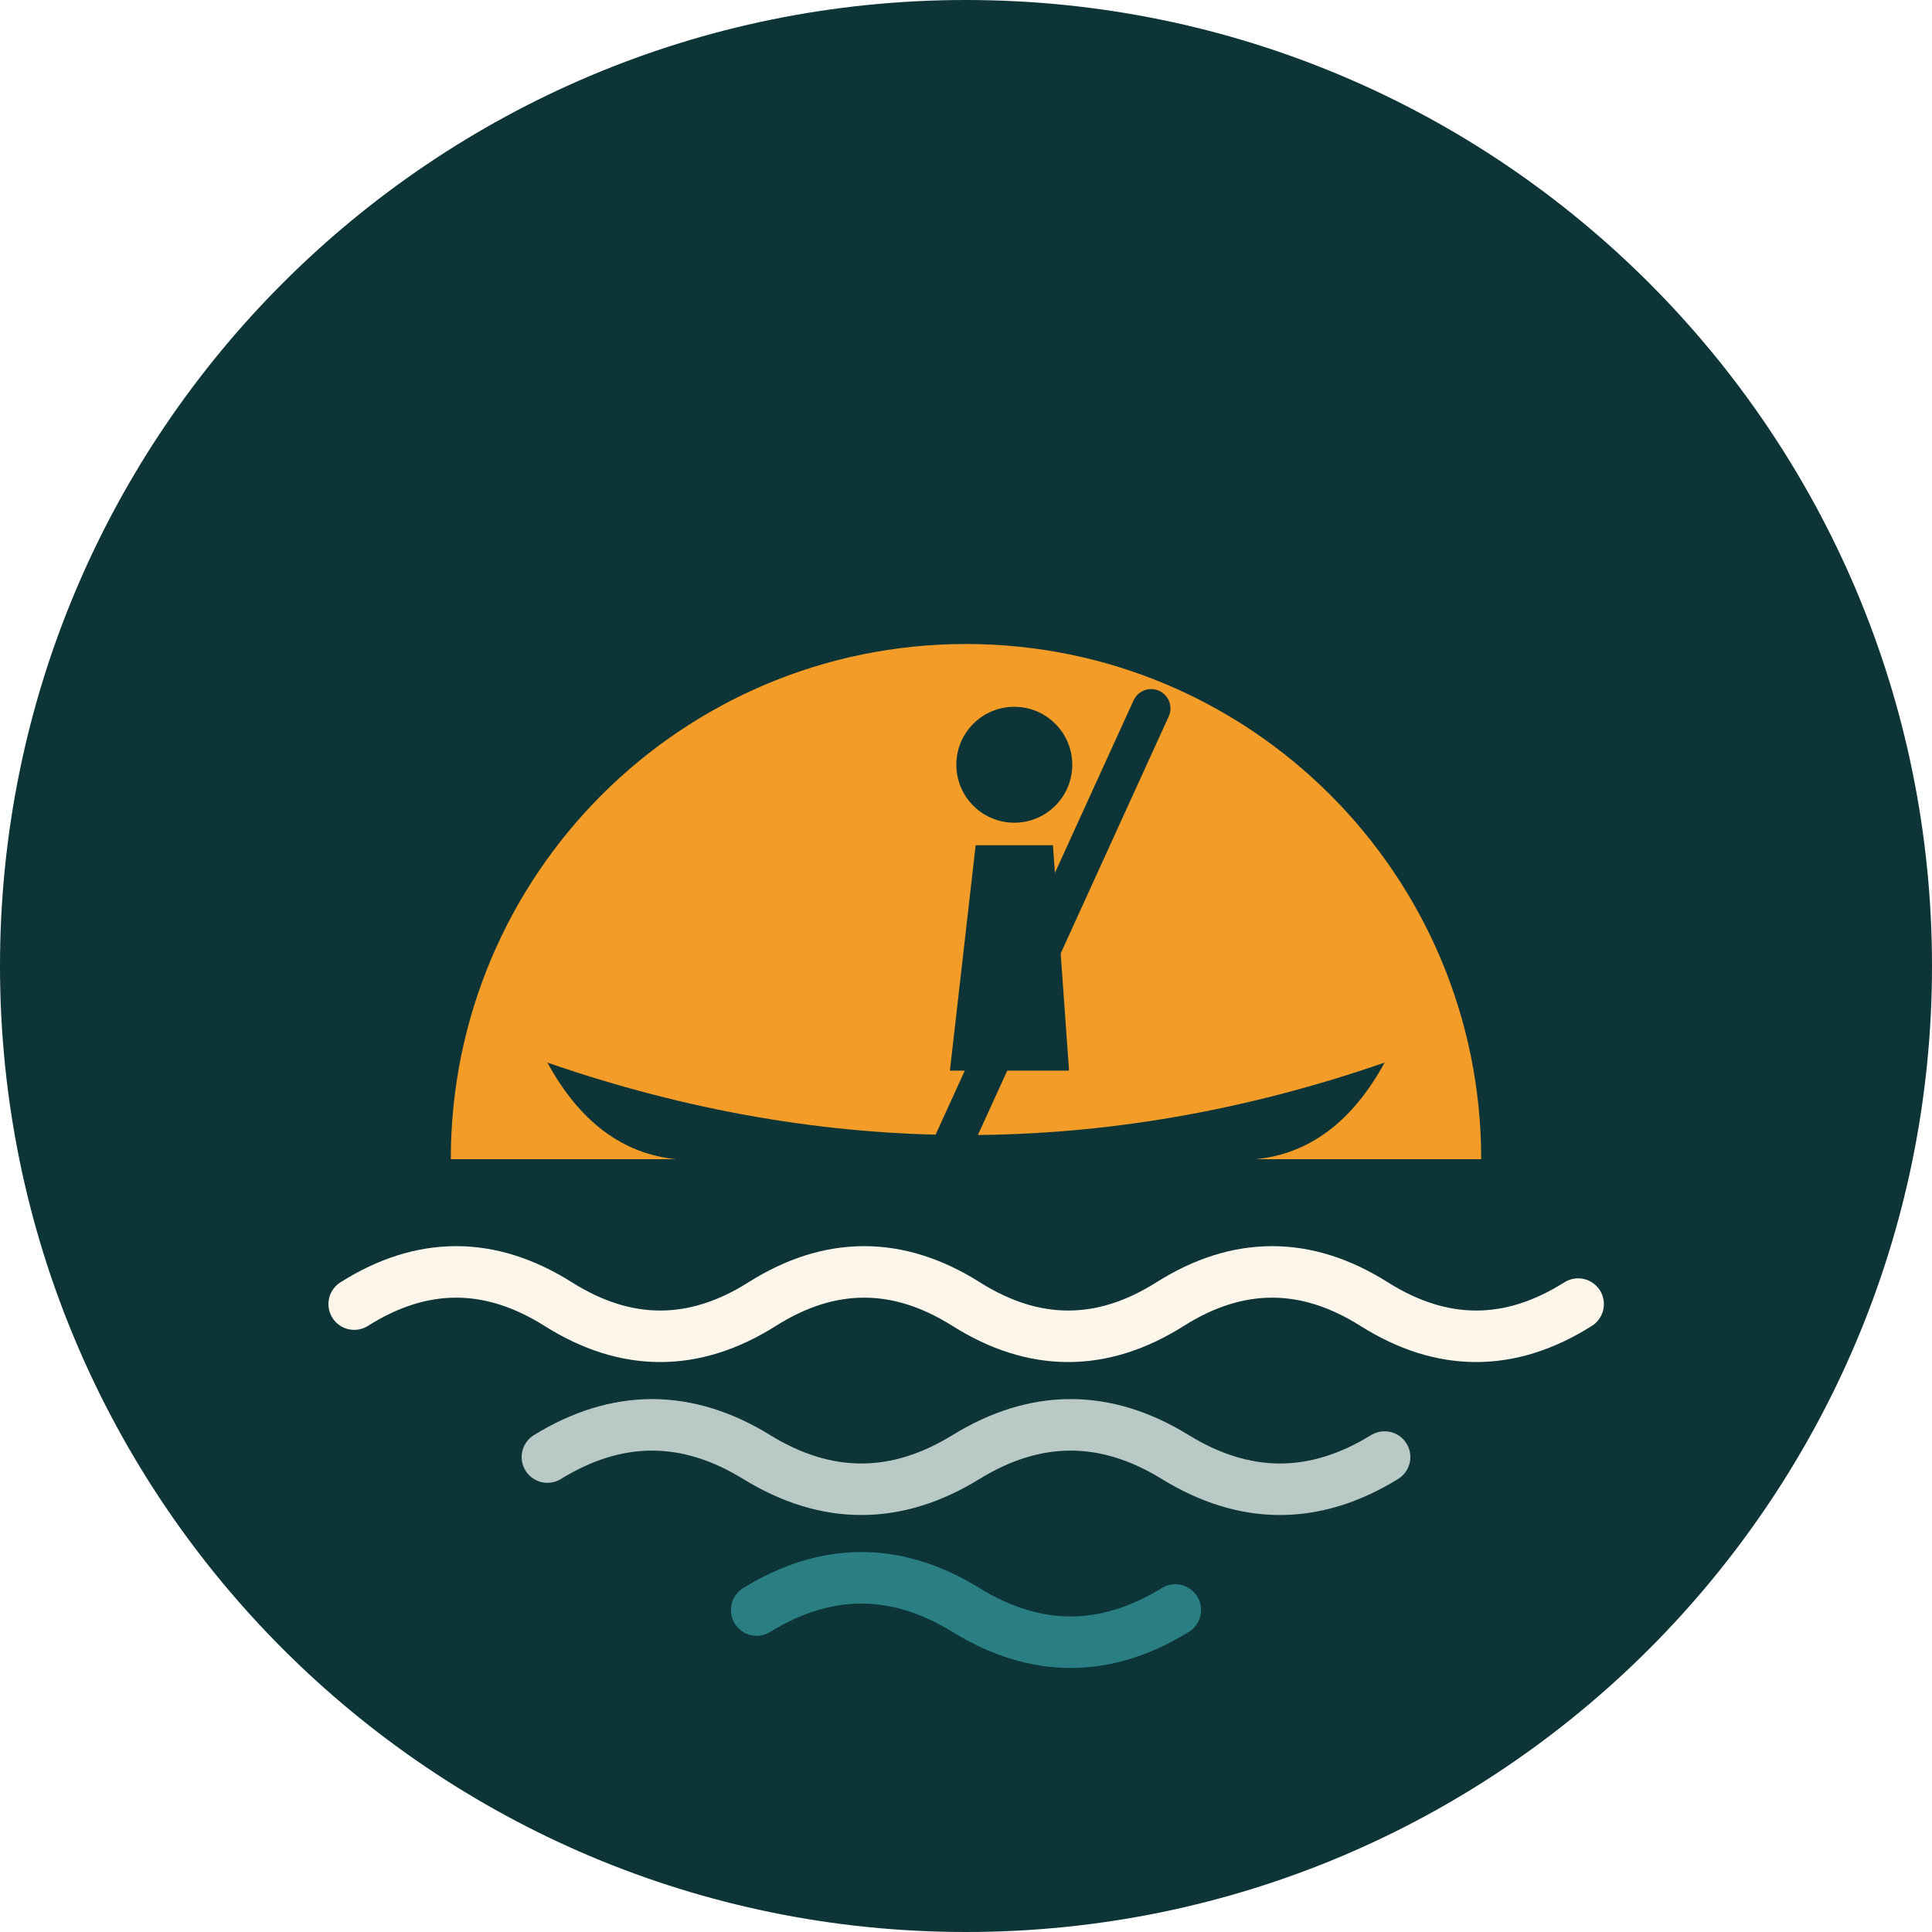
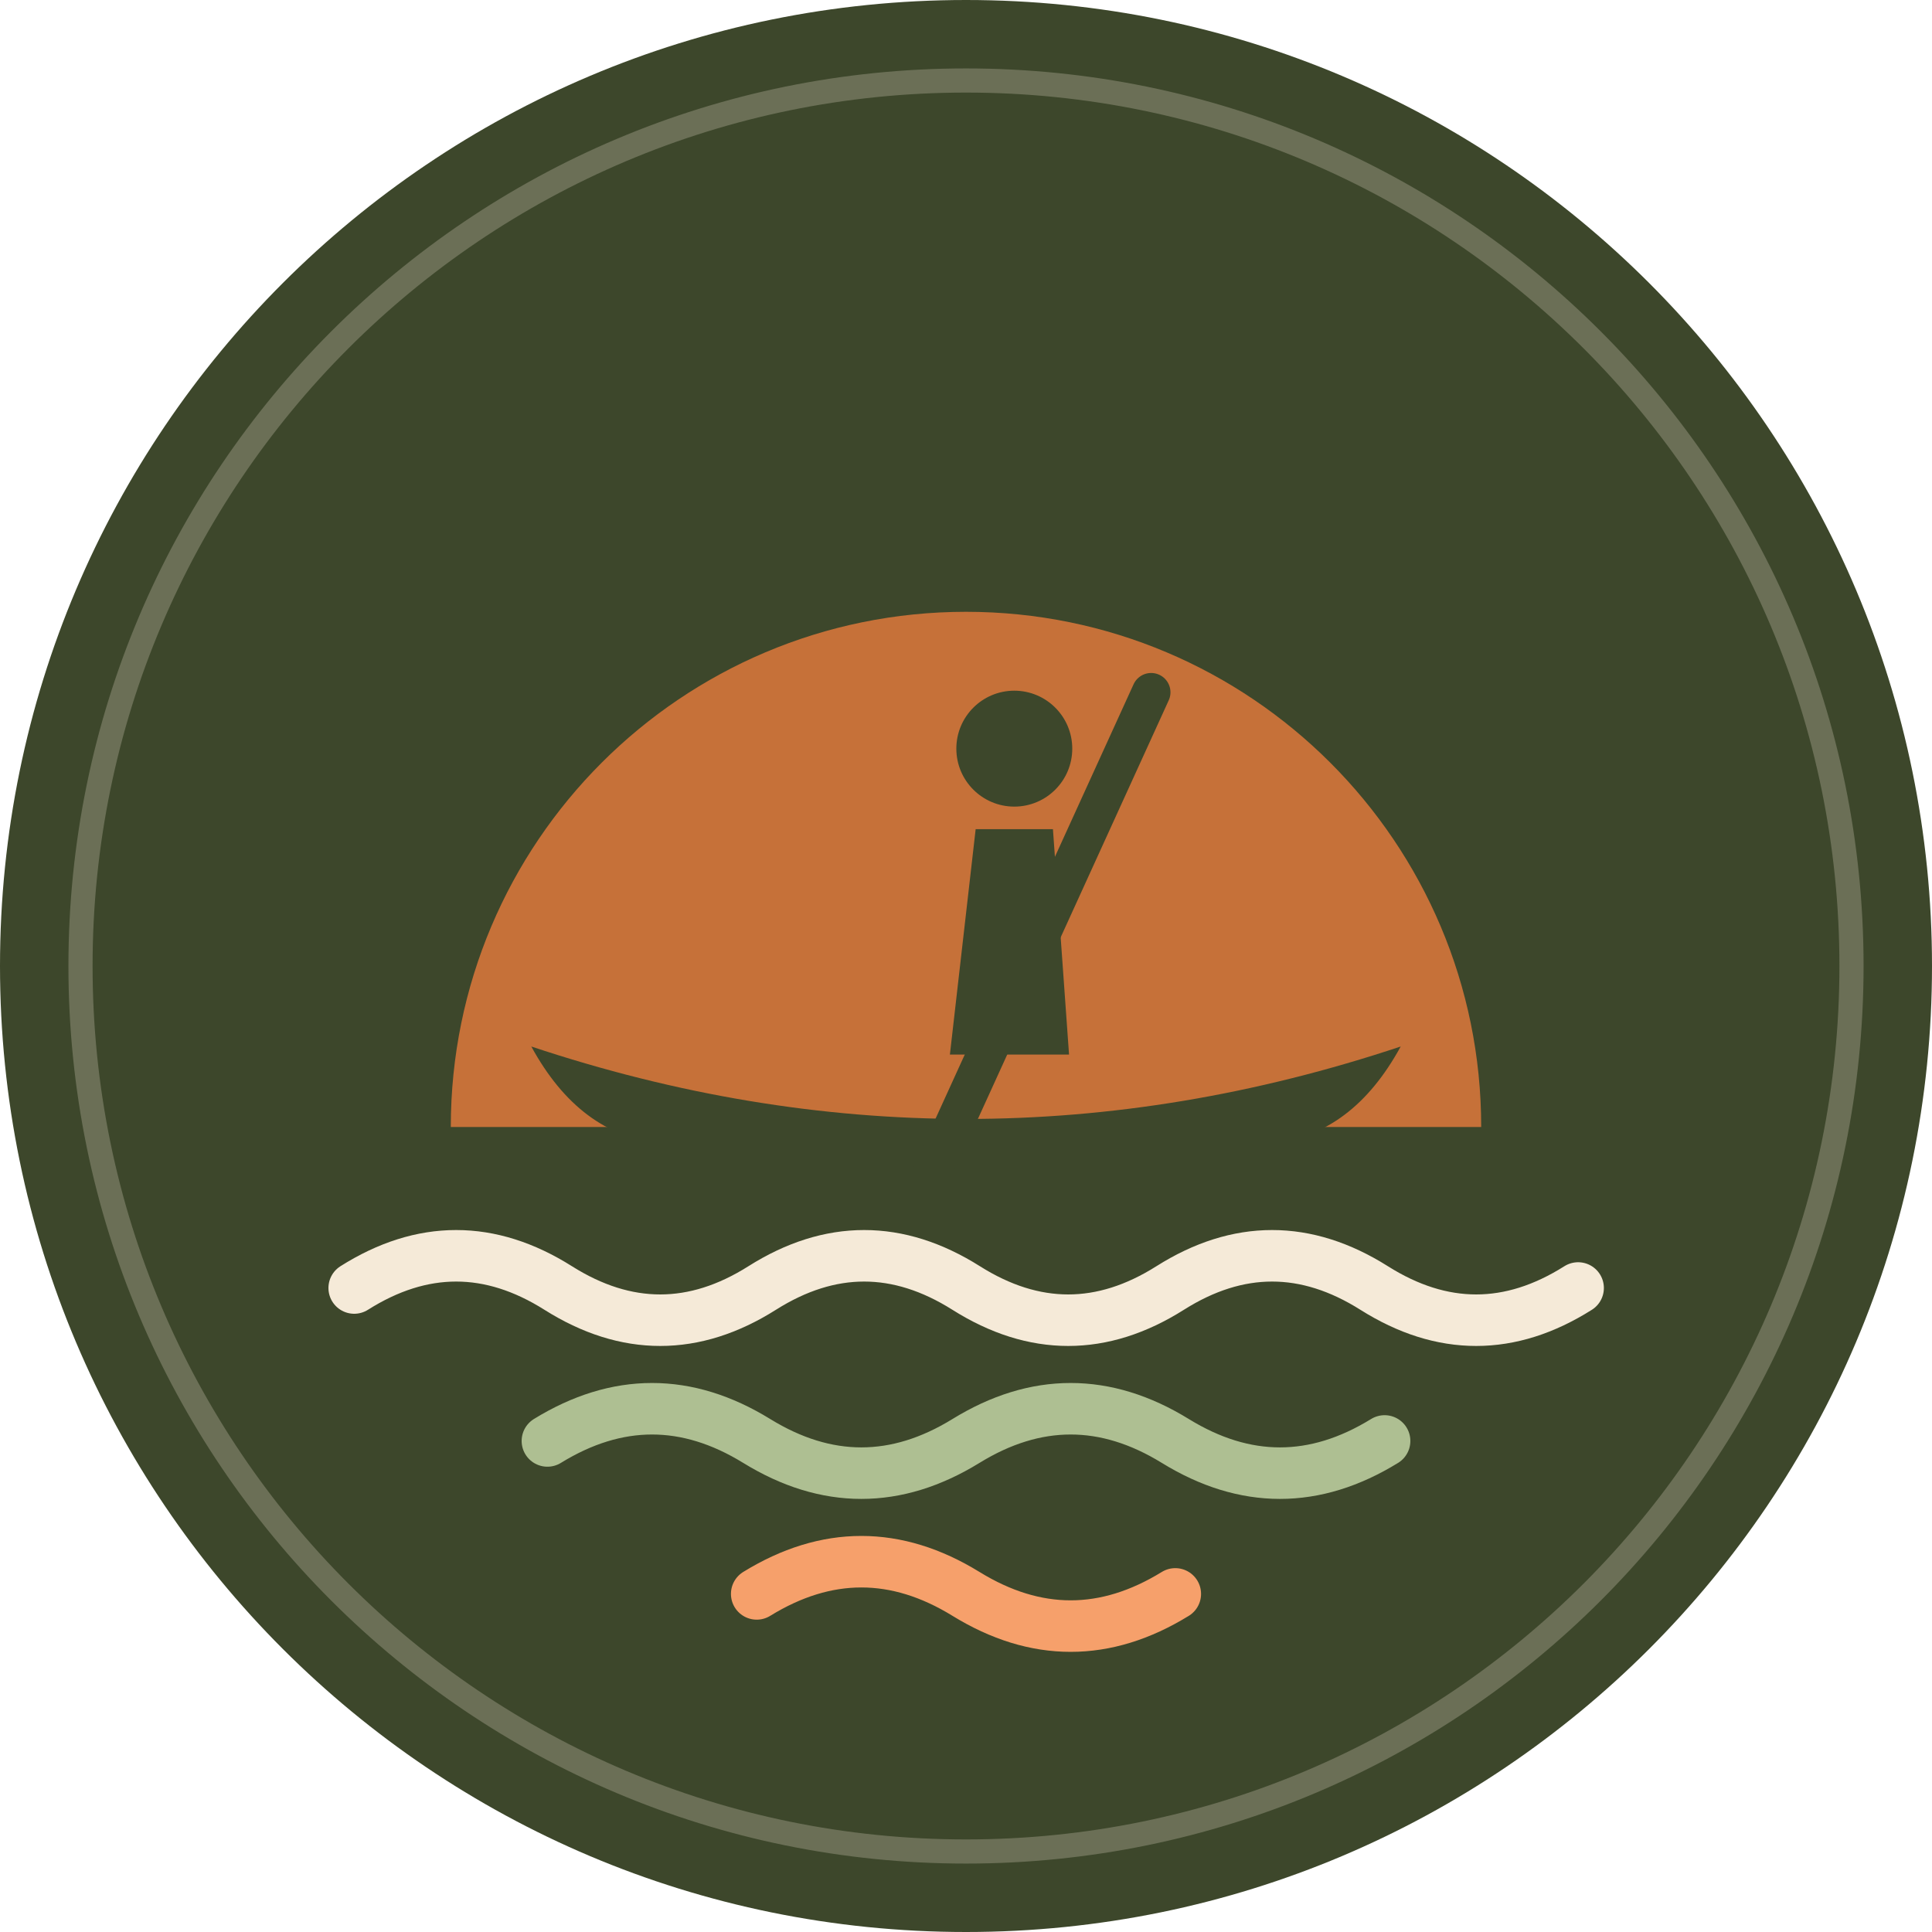
<svg xmlns="http://www.w3.org/2000/svg" viewBox="0 0 120 120" role="img" aria-label="Pieds dans l'eau">
-   <circle cx="60" cy="60" r="60" fill="#0D3436" />
-   <path d="M28 72 A32 32 0 0 1 92 72 Z" fill="#F39C28" />
-   <path d="M34 66 Q60 75 86 66 Q83 71.5 78 72 L42 72 Q37 71.5 34 66 Z" fill="#0D3436" />
-   <circle cx="63" cy="47.5" r="3.6" fill="#0D3436" />
-   <path d="M60.6 52.5 L65.4 52.5 L66.4 66.5 L59 66.5 Z" fill="#0D3436" />
-   <path d="M71.5 44 L56 78" stroke="#0D3436" stroke-width="2.4" stroke-linecap="round" />
-   <path d="M22 81 q6.33 -4 12.67 0 t12.67 0 t12.67 0 t12.67 0 t12.67 0 t12.67 0" fill="none" stroke="#FBF5EA" stroke-width="3.2" stroke-linecap="round" />
-   <path d="M34 90.5 q6.5 -4 13 0 t13 0 t13 0 t13 0" fill="none" stroke="#B9C9C6" stroke-width="3.2" stroke-linecap="round" />
-   <path d="M47 100 q6.5 -4 13 0 t13 0" fill="none" stroke="#2A7F84" stroke-width="3.2" stroke-linecap="round" />
+   <circle cx="60" cy="60" r="60" fill="#3d472b" />
+   <circle cx="60" cy="60" r="55" fill="none" stroke="#f5ead8" stroke-opacity=".25" stroke-width="1.5" />
+   <path d="M28 70 A32 32 0 0 1 92 70 Z" fill="#c67139" />
+   <path d="M33 65 Q60 74 87 65 Q84 70.5 79 71 L41 71 Q36 70.5 33 65 Z" fill="#3d472b" />
+   <circle cx="63" cy="46.5" r="3.6" fill="#3d472b" />
+   <path d="M60.6 51.5 L65.4 51.5 L66.4 65.5 L59 65.5 Z" fill="#3d472b" />
+   <path d="M71.5 43 L56 77" stroke="#3d472b" stroke-width="2.4" stroke-linecap="round" />
+   <path d="M22 80 q6.33 -4 12.67 0 t12.67 0 t12.67 0 t12.67 0 t12.67 0 t12.67 0" fill="none" stroke="#f5ead8" stroke-width="3.2" stroke-linecap="round" />
+   <path d="M34 89.5 q6.5 -4 13 0 t13 0 t13 0 t13 0" fill="none" stroke="#aebf92" stroke-width="3.2" stroke-linecap="round" />
+   <path d="M47 99 q6.5 -4 13 0 t13 0" fill="none" stroke="#f6a06b" stroke-width="3.2" stroke-linecap="round" />
</svg>
